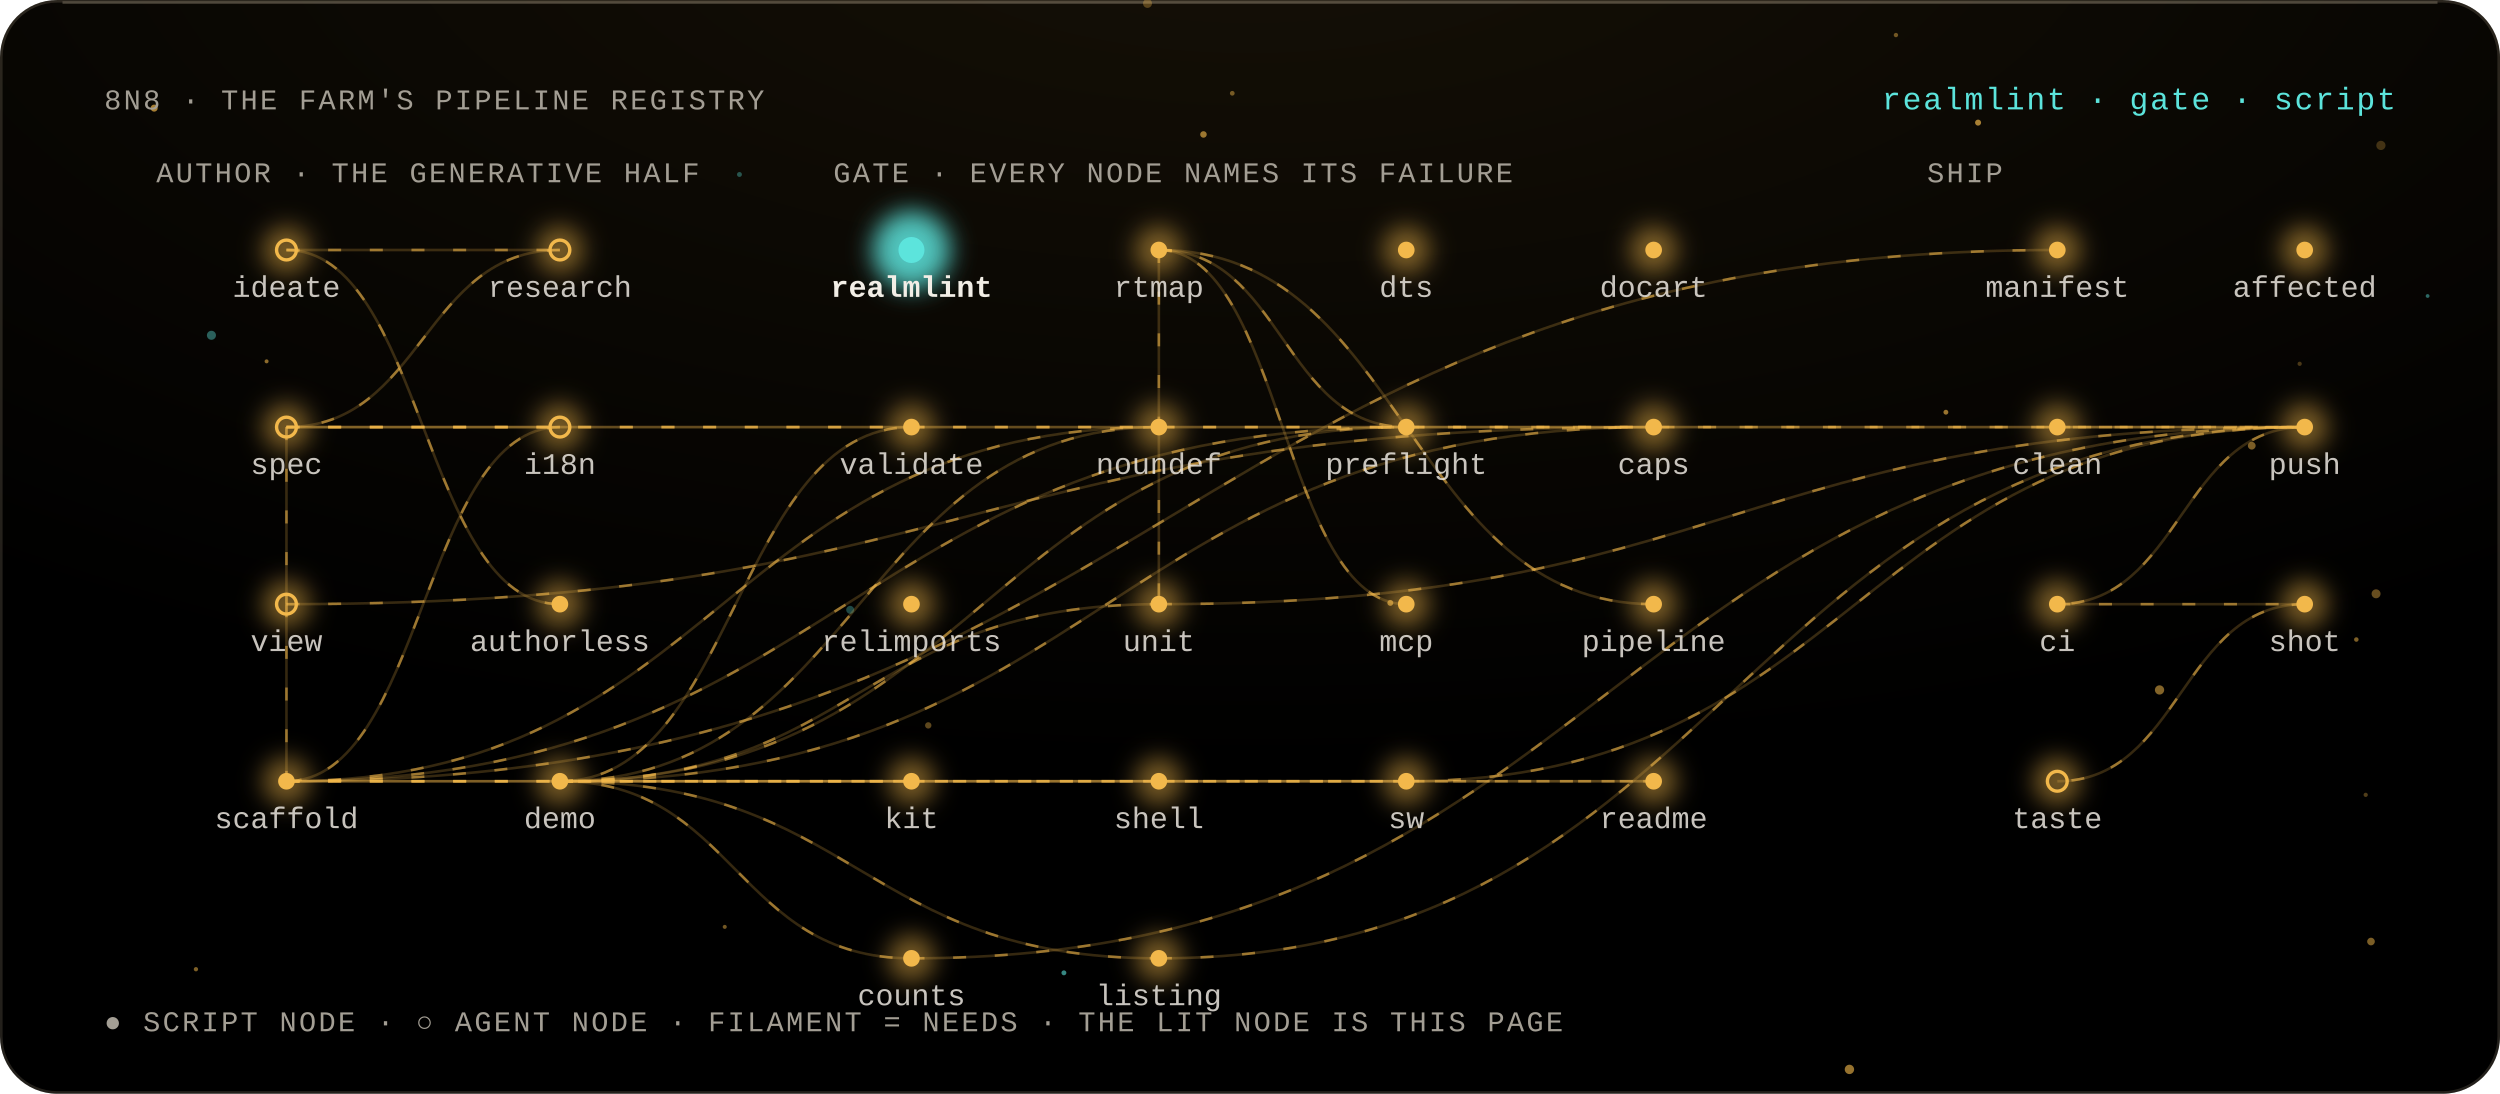
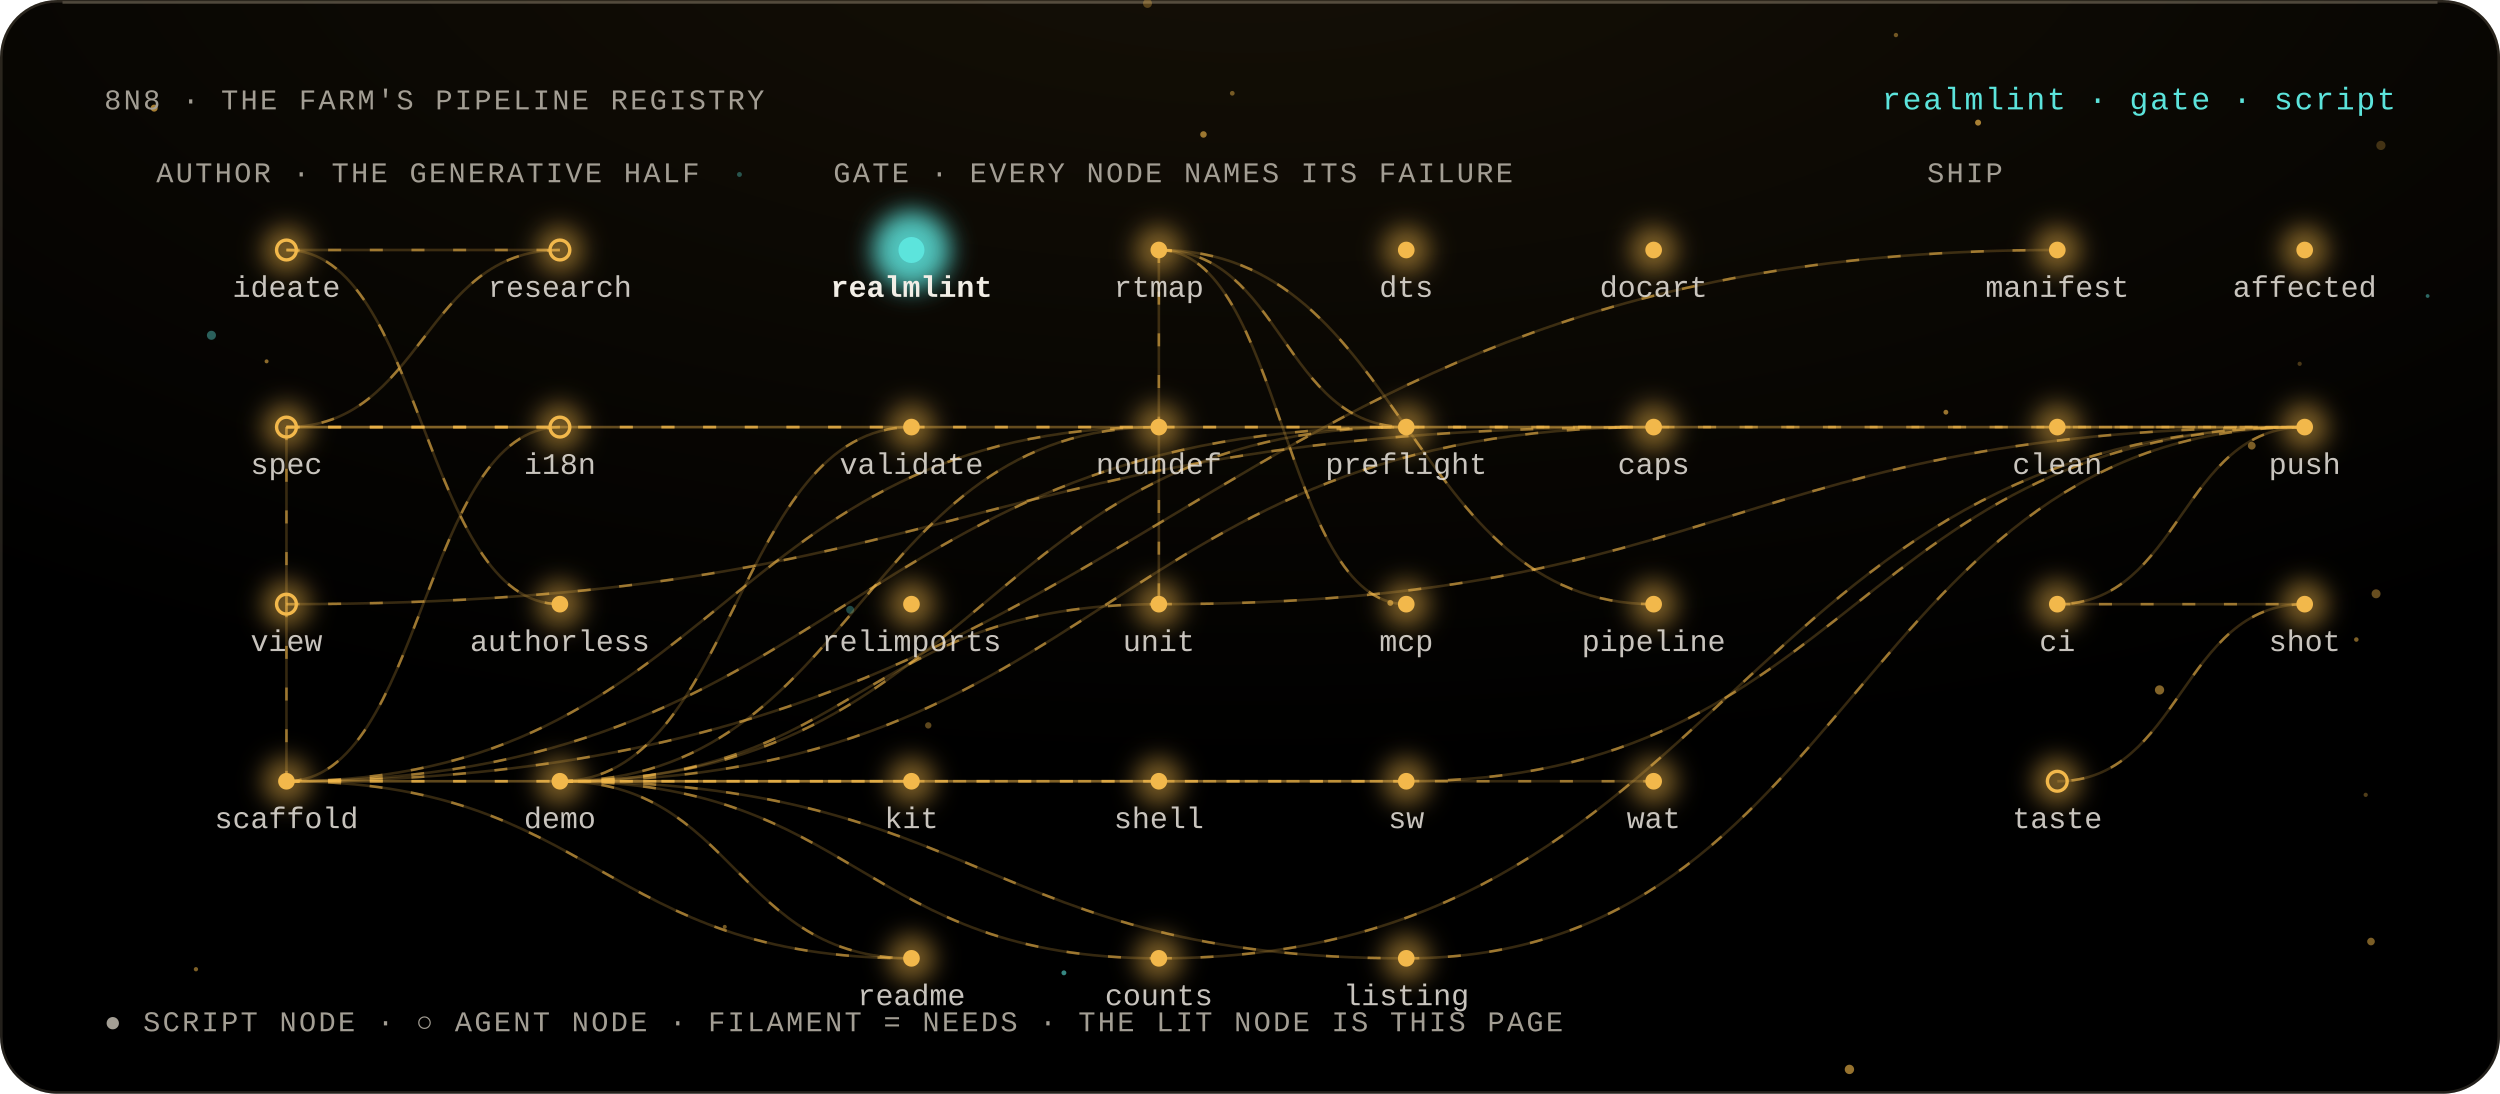
<svg xmlns="http://www.w3.org/2000/svg" viewBox="0 0 960 420" width="960" height="420" role="img" aria-labelledby="t">
  <style>
  text { font-family: 'Geist Mono', ui-monospace, 'Liberation Mono', Menlo, monospace; fill: #F2EEE6; }
  .m { fill: #A39E94; font-size: 11px; letter-spacing: .08em; }
  .l { font-size: 11.5px; }
  .h { font-size: 12px; fill: #5CE4DC; letter-spacing: .06em; }
  .flow { stroke-dasharray: 5 11; animation: flow 3s linear infinite; }
  @keyframes flow { to { stroke-dashoffset: -32; } }
  .breathe { animation: breathe 4.2s ease-in-out infinite; }
  @keyframes breathe { 50% { opacity: .38; } }
  .beat { animation: beat 2.6s ease-in-out infinite; transform-box: fill-box; transform-origin: center; }
  @keyframes beat { 50% { opacity: .55; transform: scale(1.35); } }
  .spin { transform-box: fill-box; transform-origin: center; animation: spin 48s linear infinite; }
  .spin-r { transform-box: fill-box; transform-origin: center; animation: spin 64s linear infinite reverse; }
  @keyframes spin { to { transform: rotate(360deg); } }
  @media (prefers-reduced-motion: reduce) { * { animation: none !important; } }
</style>
  <defs>
    <filter id="bloom" x="-80%" y="-80%" width="260%" height="260%">
      <feGaussianBlur stdDeviation="4.5" />
    </filter>
    <filter id="soft" x="-30%" y="-30%" width="160%" height="160%">
      <feGaussianBlur stdDeviation="1.4" />
    </filter>
    <radialGradient id="key" cx="50%" cy="-10%" r="80%">
      <stop offset="0" stop-color="#F2B84B" stop-opacity=".09" />
      <stop offset="1" stop-color="#F2B84B" stop-opacity="0" />
    </radialGradient>
    <linearGradient id="pair" x1="0" x2="1">
      <stop offset="0" stop-color="#F2B84B" />
      <stop offset="1" stop-color="#5CE4DC" />
    </linearGradient>
  </defs>
  <rect width="960" height="420" rx="22" fill="#000" />
  <rect width="960" height="420" rx="22" fill="url(#key)" />
  <rect x=".5" y=".5" width="959" height="419" rx="21.5" fill="none" stroke="rgba(255,232,196,.14)" />
  <path d="M 24 1 H 936" stroke="rgba(255,238,208,.22)" stroke-width="1" />
  <g>
    <circle cx="440.64" cy="1.31" r="1.72" fill="#F2B84B" opacity="0.32" class="breathe" style="animation-delay:-3.01s" />
    <circle cx="747.22" cy="158.29" r="0.94" fill="#F2B84B" opacity="0.62" class="breathe" style="animation-delay:-1.86s" />
    <circle cx="710.18" cy="410.65" r="1.8" fill="#F2B84B" opacity="0.62" class="breathe" style="animation-delay:-1.36s" />
    <circle cx="908.43" cy="305.22" r="0.82" fill="#F2B84B" opacity="0.33" class="breathe" style="animation-delay:-2.06s" />
    <circle cx="904.83" cy="245.58" r="0.87" fill="#F2B84B" opacity="0.52" class="breathe" style="animation-delay:-0.93s" />
    <circle cx="473.19" cy="35.82" r="0.91" fill="#F2B84B" opacity="0.45" class="breathe" style="animation-delay:-1.75s" />
    <circle cx="408.54" cy="373.57" r="0.95" fill="#5CE4DC" opacity="0.59" class="breathe" style="animation-delay:-1.66s" />
    <circle cx="75.24" cy="372.18" r="0.83" fill="#F2B84B" opacity="0.52" class="breathe" style="animation-delay:-3.7s" />
    <circle cx="356.45" cy="278.55" r="1.23" fill="#F2B84B" opacity="0.38" class="breathe" style="animation-delay:-2.43s" />
    <circle cx="910.46" cy="361.55" r="1.47" fill="#F2B84B" opacity="0.51" class="breathe" style="animation-delay:-0.15s" />
    <circle cx="326.47" cy="234.17" r="1.53" fill="#5CE4DC" opacity="0.31" class="breathe" style="animation-delay:-0.81s" />
    <circle cx="278.3" cy="355.92" r="0.78" fill="#F2B84B" opacity="0.47" class="breathe" style="animation-delay:-0.33s" />
    <circle cx="59.2" cy="41.52" r="1.36" fill="#F2B84B" opacity="0.68" class="breathe" style="animation-delay:-0.4s" />
    <circle cx="283.95" cy="67" r="0.95" fill="#5CE4DC" opacity="0.34" class="breathe" style="animation-delay:-1.89s" />
    <circle cx="932.2" cy="113.66" r="0.73" fill="#5CE4DC" opacity="0.45" class="breathe" style="animation-delay:-3.7s" />
    <circle cx="759.58" cy="47.09" r="1.16" fill="#F2B84B" opacity="0.68" class="breathe" style="animation-delay:-2.12s" />
    <circle cx="102.37" cy="138.76" r="0.77" fill="#F2B84B" opacity="0.57" class="breathe" style="animation-delay:-1.2s" />
    <circle cx="829.26" cy="264.94" r="1.78" fill="#F2B84B" opacity="0.54" class="breathe" style="animation-delay:-0.77s" />
    <circle cx="462.13" cy="51.63" r="1.26" fill="#F2B84B" opacity="0.62" class="breathe" style="animation-delay:-3.58s" />
    <circle cx="914.27" cy="55.84" r="1.77" fill="#F2B84B" opacity="0.25" class="breathe" style="animation-delay:-0.98s" />
    <circle cx="728.04" cy="13.46" r="0.84" fill="#F2B84B" opacity="0.44" class="breathe" style="animation-delay:-2.58s" />
    <circle cx="533.88" cy="231.51" r="1.14" fill="#F2B84B" opacity="0.65" class="breathe" style="animation-delay:-0.52s" />
    <circle cx="912.41" cy="228.02" r="1.72" fill="#F2B84B" opacity="0.42" class="breathe" style="animation-delay:-0.53s" />
    <circle cx="864.67" cy="171.15" r="1.49" fill="#F2B84B" opacity="0.5" class="breathe" style="animation-delay:-4.11s" />
    <circle cx="81.19" cy="128.75" r="1.74" fill="#5CE4DC" opacity="0.41" class="breathe" style="animation-delay:-0.33s" />
    <circle cx="883.07" cy="139.7" r="0.82" fill="#F2B84B" opacity="0.29" class="breathe" style="animation-delay:-0.5s" />
  </g>
  <text x="40" y="42" class="m" text-anchor="start">8N8 · THE FARM'S PIPELINE REGISTRY</text>
  <text x="920" y="42" class="h" text-anchor="end">realmlint · gate · script</text>
  <text x="60" y="70" class="m" text-anchor="start">AUTHOR · THE GENERATIVE HALF</text>
  <text x="320" y="70" class="m" text-anchor="start">GATE · EVERY NODE NAMES ITS FAILURE</text>
  <text x="740" y="70" class="m" text-anchor="start">SHIP</text>
  <path d="M 110 96 C 162.5 96, 162.5 96, 215 96" fill="none" stroke="#F2B84B" stroke-opacity="0.22" stroke-width="1" />
  <path d="M 110 96 C 162.5 96, 162.5 96, 215 96" fill="none" stroke="#F2B84B" stroke-opacity="0.55" stroke-width="1" class="flow" />
  <path d="M 215 96 C 162.5 96, 162.5 164, 110 164" fill="none" stroke="#F2B84B" stroke-opacity="0.22" stroke-width="1" />
  <path d="M 215 96 C 162.5 96, 162.5 164, 110 164" fill="none" stroke="#F2B84B" stroke-opacity="0.55" stroke-width="1" class="flow" />
  <path d="M 110 164 C 162.5 164, 162.5 164, 215 164" fill="none" stroke="#F2B84B" stroke-opacity="0.22" stroke-width="1" />
  <path d="M 110 164 C 162.5 164, 162.5 164, 215 164" fill="none" stroke="#F2B84B" stroke-opacity="0.55" stroke-width="1" class="flow" />
  <path d="M 110 164 C 110 164, 110 232, 110 232" fill="none" stroke="#F2B84B" stroke-opacity="0.22" stroke-width="1" />
  <path d="M 110 164 C 110 164, 110 232, 110 232" fill="none" stroke="#F2B84B" stroke-opacity="0.55" stroke-width="1" class="flow" />
  <path d="M 110 96 C 162.5 96, 162.5 232, 215 232" fill="none" stroke="#F2B84B" stroke-opacity="0.22" stroke-width="1" />
  <path d="M 110 96 C 162.5 96, 162.5 232, 215 232" fill="none" stroke="#F2B84B" stroke-opacity="0.55" stroke-width="1" class="flow" />
  <path d="M 110 232 C 110 232, 110 300, 110 300" fill="none" stroke="#F2B84B" stroke-opacity="0.22" stroke-width="1" />
  <path d="M 110 232 C 110 232, 110 300, 110 300" fill="none" stroke="#F2B84B" stroke-opacity="0.55" stroke-width="1" class="flow" />
  <path d="M 215 164 C 162.5 164, 162.5 300, 110 300" fill="none" stroke="#F2B84B" stroke-opacity="0.22" stroke-width="1" />
  <path d="M 215 164 C 162.5 164, 162.5 300, 110 300" fill="none" stroke="#F2B84B" stroke-opacity="0.55" stroke-width="1" class="flow" />
  <path d="M 110 164 C 230 164, 230 164, 350 164" fill="none" stroke="#F2B84B" stroke-opacity="0.22" stroke-width="1" />
  <path d="M 110 164 C 230 164, 230 164, 350 164" fill="none" stroke="#F2B84B" stroke-opacity="0.55" stroke-width="1" class="flow" />
  <path d="M 215 300 C 282.5 300, 282.5 164, 350 164" fill="none" stroke="#F2B84B" stroke-opacity="0.22" stroke-width="1" />
  <path d="M 215 300 C 282.5 300, 282.5 164, 350 164" fill="none" stroke="#F2B84B" stroke-opacity="0.55" stroke-width="1" class="flow" />
  <path d="M 110 300 C 277.5 300, 277.5 164, 445 164" fill="none" stroke="#F2B84B" stroke-opacity="0.22" stroke-width="1" />
  <path d="M 110 300 C 277.5 300, 277.5 164, 445 164" fill="none" stroke="#F2B84B" stroke-opacity="0.55" stroke-width="1" class="flow" />
  <path d="M 215 300 C 330 300, 330 164, 445 164" fill="none" stroke="#F2B84B" stroke-opacity="0.22" stroke-width="1" />
  <path d="M 215 300 C 330 300, 330 164, 445 164" fill="none" stroke="#F2B84B" stroke-opacity="0.55" stroke-width="1" class="flow" />
  <path d="M 110 300 C 325 300, 325 164, 540 164" fill="none" stroke="#F2B84B" stroke-opacity="0.22" stroke-width="1" />
  <path d="M 110 300 C 325 300, 325 164, 540 164" fill="none" stroke="#F2B84B" stroke-opacity="0.55" stroke-width="1" class="flow" />
  <path d="M 215 300 C 377.5 300, 377.5 164, 540 164" fill="none" stroke="#F2B84B" stroke-opacity="0.22" stroke-width="1" />
  <path d="M 215 300 C 377.5 300, 377.5 164, 540 164" fill="none" stroke="#F2B84B" stroke-opacity="0.55" stroke-width="1" class="flow" />
  <path d="M 445 96 C 492.5 96, 492.5 164, 540 164" fill="none" stroke="#F2B84B" stroke-opacity="0.22" stroke-width="1" />
  <path d="M 445 96 C 492.5 96, 492.5 164, 540 164" fill="none" stroke="#F2B84B" stroke-opacity="0.55" stroke-width="1" class="flow" />
  <path d="M 110 164 C 372.5 164, 372.5 164, 635 164" fill="none" stroke="#F2B84B" stroke-opacity="0.22" stroke-width="1" />
  <path d="M 110 164 C 372.5 164, 372.5 164, 635 164" fill="none" stroke="#F2B84B" stroke-opacity="0.55" stroke-width="1" class="flow" />
  <path d="M 110 232 C 372.5 232, 372.5 164, 635 164" fill="none" stroke="#F2B84B" stroke-opacity="0.22" stroke-width="1" />
  <path d="M 110 232 C 372.5 232, 372.5 164, 635 164" fill="none" stroke="#F2B84B" stroke-opacity="0.55" stroke-width="1" class="flow" />
  <path d="M 215 300 C 425 300, 425 164, 635 164" fill="none" stroke="#F2B84B" stroke-opacity="0.22" stroke-width="1" />
  <path d="M 215 300 C 425 300, 425 164, 635 164" fill="none" stroke="#F2B84B" stroke-opacity="0.55" stroke-width="1" class="flow" />
  <path d="M 215 300 C 330 300, 330 232, 445 232" fill="none" stroke="#F2B84B" stroke-opacity="0.22" stroke-width="1" />
  <path d="M 215 300 C 330 300, 330 232, 445 232" fill="none" stroke="#F2B84B" stroke-opacity="0.55" stroke-width="1" class="flow" />
  <path d="M 445 96 C 445 96, 445 232, 445 232" fill="none" stroke="#F2B84B" stroke-opacity="0.22" stroke-width="1" />
  <path d="M 445 96 C 445 96, 445 232, 445 232" fill="none" stroke="#F2B84B" stroke-opacity="0.55" stroke-width="1" class="flow" />
  <path d="M 445 96 C 492.5 96, 492.5 232, 540 232" fill="none" stroke="#F2B84B" stroke-opacity="0.22" stroke-width="1" />
  <path d="M 445 96 C 492.5 96, 492.5 232, 540 232" fill="none" stroke="#F2B84B" stroke-opacity="0.55" stroke-width="1" class="flow" />
  <path d="M 445 96 C 540 96, 540 232, 635 232" fill="none" stroke="#F2B84B" stroke-opacity="0.22" stroke-width="1" />
  <path d="M 445 96 C 540 96, 540 232, 635 232" fill="none" stroke="#F2B84B" stroke-opacity="0.55" stroke-width="1" class="flow" />
  <path d="M 110 300 C 230 300, 230 300, 350 300" fill="none" stroke="#F2B84B" stroke-opacity="0.22" stroke-width="1" />
  <path d="M 110 300 C 230 300, 230 300, 350 300" fill="none" stroke="#F2B84B" stroke-opacity="0.55" stroke-width="1" class="flow" />
  <path d="M 110 300 C 325 300, 325 300, 540 300" fill="none" stroke="#F2B84B" stroke-opacity="0.22" stroke-width="1" />
  <path d="M 110 300 C 325 300, 325 300, 540 300" fill="none" stroke="#F2B84B" stroke-opacity="0.55" stroke-width="1" class="flow" />
  <path d="M 215 300 C 377.5 300, 377.5 300, 540 300" fill="none" stroke="#F2B84B" stroke-opacity="0.22" stroke-width="1" />
  <path d="M 215 300 C 377.5 300, 377.5 300, 540 300" fill="none" stroke="#F2B84B" stroke-opacity="0.55" stroke-width="1" class="flow" />
-   <path d="M 110 300 C 372.5 300, 372.5 300, 635 300" fill="none" stroke="#F2B84B" stroke-opacity="0.22" stroke-width="1" />
-   <path d="M 110 300 C 372.5 300, 372.5 300, 635 300" fill="none" stroke="#F2B84B" stroke-opacity="0.55" stroke-width="1" class="flow" />
  <path d="M 215 300 C 425 300, 425 300, 635 300" fill="none" stroke="#F2B84B" stroke-opacity="0.22" stroke-width="1" />
  <path d="M 215 300 C 425 300, 425 300, 635 300" fill="none" stroke="#F2B84B" stroke-opacity="0.55" stroke-width="1" class="flow" />
+   <path d="M 110 300 C 230 300, 230 368, 350 368" fill="none" stroke="#F2B84B" stroke-opacity="0.22" stroke-width="1" />
+   <path d="M 110 300 C 230 300, 230 368, 350 368" fill="none" stroke="#F2B84B" stroke-opacity="0.55" stroke-width="1" class="flow" />
  <path d="M 215 300 C 282.5 300, 282.5 368, 350 368" fill="none" stroke="#F2B84B" stroke-opacity="0.22" stroke-width="1" />
  <path d="M 215 300 C 282.5 300, 282.5 368, 350 368" fill="none" stroke="#F2B84B" stroke-opacity="0.55" stroke-width="1" class="flow" />
  <path d="M 215 300 C 330 300, 330 368, 445 368" fill="none" stroke="#F2B84B" stroke-opacity="0.22" stroke-width="1" />
  <path d="M 215 300 C 330 300, 330 368, 445 368" fill="none" stroke="#F2B84B" stroke-opacity="0.55" stroke-width="1" class="flow" />
+   <path d="M 215 300 C 377.5 300, 377.5 368, 540 368" fill="none" stroke="#F2B84B" stroke-opacity="0.22" stroke-width="1" />
+   <path d="M 215 300 C 377.5 300, 377.5 368, 540 368" fill="none" stroke="#F2B84B" stroke-opacity="0.55" stroke-width="1" class="flow" />
  <path d="M 110 300 C 450 300, 450 96, 790 96" fill="none" stroke="#F2B84B" stroke-opacity="0.22" stroke-width="1" />
  <path d="M 110 300 C 450 300, 450 96, 790 96" fill="none" stroke="#F2B84B" stroke-opacity="0.55" stroke-width="1" class="flow" />
  <path d="M 350 164 C 617.5 164, 617.5 164, 885 164" fill="none" stroke="#F2B84B" stroke-opacity="0.22" stroke-width="1" />
  <path d="M 350 164 C 617.5 164, 617.5 164, 885 164" fill="none" stroke="#F2B84B" stroke-opacity="0.55" stroke-width="1" class="flow" />
  <path d="M 540 164 C 712.5 164, 712.5 164, 885 164" fill="none" stroke="#F2B84B" stroke-opacity="0.22" stroke-width="1" />
  <path d="M 540 164 C 712.5 164, 712.5 164, 885 164" fill="none" stroke="#F2B84B" stroke-opacity="0.55" stroke-width="1" class="flow" />
  <path d="M 445 232 C 665 232, 665 164, 885 164" fill="none" stroke="#F2B84B" stroke-opacity="0.22" stroke-width="1" />
  <path d="M 445 232 C 665 232, 665 164, 885 164" fill="none" stroke="#F2B84B" stroke-opacity="0.55" stroke-width="1" class="flow" />
  <path d="M 540 300 C 712.5 300, 712.5 164, 885 164" fill="none" stroke="#F2B84B" stroke-opacity="0.22" stroke-width="1" />
  <path d="M 540 300 C 712.5 300, 712.5 164, 885 164" fill="none" stroke="#F2B84B" stroke-opacity="0.55" stroke-width="1" class="flow" />
-   <path d="M 350 368 C 617.5 368, 617.5 164, 885 164" fill="none" stroke="#F2B84B" stroke-opacity="0.22" stroke-width="1" />
-   <path d="M 350 368 C 617.5 368, 617.5 164, 885 164" fill="none" stroke="#F2B84B" stroke-opacity="0.55" stroke-width="1" class="flow" />
  <path d="M 445 368 C 665 368, 665 164, 885 164" fill="none" stroke="#F2B84B" stroke-opacity="0.22" stroke-width="1" />
  <path d="M 445 368 C 665 368, 665 164, 885 164" fill="none" stroke="#F2B84B" stroke-opacity="0.55" stroke-width="1" class="flow" />
+   <path d="M 540 368 C 712.5 368, 712.5 164, 885 164" fill="none" stroke="#F2B84B" stroke-opacity="0.22" stroke-width="1" />
+   <path d="M 540 368 C 712.5 368, 712.5 164, 885 164" fill="none" stroke="#F2B84B" stroke-opacity="0.55" stroke-width="1" class="flow" />
  <path d="M 790 164 C 837.5 164, 837.5 164, 885 164" fill="none" stroke="#F2B84B" stroke-opacity="0.22" stroke-width="1" />
  <path d="M 790 164 C 837.5 164, 837.5 164, 885 164" fill="none" stroke="#F2B84B" stroke-opacity="0.55" stroke-width="1" class="flow" />
  <path d="M 885 164 C 837.5 164, 837.5 232, 790 232" fill="none" stroke="#F2B84B" stroke-opacity="0.22" stroke-width="1" />
  <path d="M 885 164 C 837.5 164, 837.5 232, 790 232" fill="none" stroke="#F2B84B" stroke-opacity="0.55" stroke-width="1" class="flow" />
  <path d="M 790 232 C 837.5 232, 837.5 232, 885 232" fill="none" stroke="#F2B84B" stroke-opacity="0.22" stroke-width="1" />
  <path d="M 790 232 C 837.5 232, 837.5 232, 885 232" fill="none" stroke="#F2B84B" stroke-opacity="0.55" stroke-width="1" class="flow" />
  <path d="M 885 232 C 837.5 232, 837.5 300, 790 300" fill="none" stroke="#F2B84B" stroke-opacity="0.22" stroke-width="1" />
  <path d="M 885 232 C 837.5 232, 837.5 300, 790 300" fill="none" stroke="#F2B84B" stroke-opacity="0.55" stroke-width="1" class="flow" />
  <g>
    <circle cx="110" cy="96" r="9" fill="#F2B84B" opacity="0.5" filter="url(#bloom)" class="breathe" style="animation-delay:-1.76s" />
    <circle cx="110" cy="96" r="3.8" fill="none" stroke="#F2B84B" stroke-width="1.3" />
  </g>
  <text x="110" y="114" class="l" text-anchor="middle" fill="#F2EEE6" fill-opacity=".82">ideate</text>
  <g>
    <circle cx="215" cy="96" r="9" fill="#F2B84B" opacity="0.5" filter="url(#bloom)" class="breathe" style="animation-delay:-3.71s" />
    <circle cx="215" cy="96" r="3.8" fill="none" stroke="#F2B84B" stroke-width="1.3" />
  </g>
  <text x="215" y="114" class="l" text-anchor="middle" fill="#F2EEE6" fill-opacity=".82">research</text>
  <g>
    <circle cx="110" cy="164" r="9" fill="#F2B84B" opacity="0.5" filter="url(#bloom)" class="breathe" style="animation-delay:-1.84s" />
    <circle cx="110" cy="164" r="3.8" fill="none" stroke="#F2B84B" stroke-width="1.3" />
  </g>
  <text x="110" y="182" class="l" text-anchor="middle" fill="#F2EEE6" fill-opacity=".82">spec</text>
  <g>
    <circle cx="215" cy="164" r="9" fill="#F2B84B" opacity="0.5" filter="url(#bloom)" class="breathe" style="animation-delay:-0.01s" />
    <circle cx="215" cy="164" r="3.8" fill="none" stroke="#F2B84B" stroke-width="1.3" />
  </g>
  <text x="215" y="182" class="l" text-anchor="middle" fill="#F2EEE6" fill-opacity=".82">i18n</text>
  <g>
    <circle cx="110" cy="232" r="9" fill="#F2B84B" opacity="0.5" filter="url(#bloom)" class="breathe" style="animation-delay:-0.59s" />
    <circle cx="110" cy="232" r="3.8" fill="none" stroke="#F2B84B" stroke-width="1.3" />
  </g>
  <text x="110" y="250" class="l" text-anchor="middle" fill="#F2EEE6" fill-opacity=".82">view</text>
  <g>
    <circle cx="215" cy="232" r="9" fill="#F2B84B" opacity="0.5" filter="url(#bloom)" class="breathe" style="animation-delay:-2.86s" />
    <circle cx="215" cy="232" r="3.2" fill="#F2B84B" />
  </g>
  <text x="215" y="250" class="l" text-anchor="middle" fill="#F2EEE6" fill-opacity=".82">authorless</text>
  <g>
    <circle cx="110" cy="300" r="9" fill="#F2B84B" opacity="0.5" filter="url(#bloom)" class="breathe" style="animation-delay:-3.43s" />
    <circle cx="110" cy="300" r="3.2" fill="#F2B84B" />
  </g>
  <text x="110" y="318" class="l" text-anchor="middle" fill="#F2EEE6" fill-opacity=".82">scaffold</text>
  <g>
    <circle cx="215" cy="300" r="9" fill="#F2B84B" opacity="0.5" filter="url(#bloom)" class="breathe" style="animation-delay:-0.88s" />
    <circle cx="215" cy="300" r="3.2" fill="#F2B84B" />
  </g>
  <text x="215" y="318" class="l" text-anchor="middle" fill="#F2EEE6" fill-opacity=".82">demo</text>
  <g>
    <circle cx="350" cy="96" r="15" fill="#5CE4DC" opacity="0.85" filter="url(#bloom)" class="beat" style="animation-delay:-3.11s" />
    <circle cx="350" cy="96" r="5" fill="#5CE4DC" />
  </g>
  <text x="350" y="114" class="l" text-anchor="middle" fill="#5CE4DC" font-weight="700">realmlint</text>
  <g>
    <circle cx="445" cy="96" r="9" fill="#F2B84B" opacity="0.5" filter="url(#bloom)" class="breathe" style="animation-delay:-1.51s" />
    <circle cx="445" cy="96" r="3.2" fill="#F2B84B" />
  </g>
  <text x="445" y="114" class="l" text-anchor="middle" fill="#F2EEE6" fill-opacity=".82">rtmap</text>
  <g>
    <circle cx="540" cy="96" r="9" fill="#F2B84B" opacity="0.5" filter="url(#bloom)" class="breathe" style="animation-delay:-2.99s" />
    <circle cx="540" cy="96" r="3.2" fill="#F2B84B" />
  </g>
  <text x="540" y="114" class="l" text-anchor="middle" fill="#F2EEE6" fill-opacity=".82">dts</text>
  <g>
    <circle cx="635" cy="96" r="9" fill="#F2B84B" opacity="0.5" filter="url(#bloom)" class="breathe" style="animation-delay:-1.77s" />
    <circle cx="635" cy="96" r="3.2" fill="#F2B84B" />
  </g>
  <text x="635" y="114" class="l" text-anchor="middle" fill="#F2EEE6" fill-opacity=".82">docart</text>
  <g>
    <circle cx="350" cy="164" r="9" fill="#F2B84B" opacity="0.5" filter="url(#bloom)" class="breathe" style="animation-delay:-1.44s" />
    <circle cx="350" cy="164" r="3.2" fill="#F2B84B" />
  </g>
  <text x="350" y="182" class="l" text-anchor="middle" fill="#F2EEE6" fill-opacity=".82">validate</text>
  <g>
    <circle cx="445" cy="164" r="9" fill="#F2B84B" opacity="0.5" filter="url(#bloom)" class="breathe" style="animation-delay:-4s" />
    <circle cx="445" cy="164" r="3.2" fill="#F2B84B" />
  </g>
  <text x="445" y="182" class="l" text-anchor="middle" fill="#F2EEE6" fill-opacity=".82">noundef</text>
  <g>
    <circle cx="540" cy="164" r="9" fill="#F2B84B" opacity="0.5" filter="url(#bloom)" class="breathe" style="animation-delay:-2.96s" />
    <circle cx="540" cy="164" r="3.2" fill="#F2B84B" />
  </g>
  <text x="540" y="182" class="l" text-anchor="middle" fill="#F2EEE6" fill-opacity=".82">preflight</text>
  <g>
    <circle cx="635" cy="164" r="9" fill="#F2B84B" opacity="0.5" filter="url(#bloom)" class="breathe" style="animation-delay:-3.91s" />
    <circle cx="635" cy="164" r="3.2" fill="#F2B84B" />
  </g>
  <text x="635" y="182" class="l" text-anchor="middle" fill="#F2EEE6" fill-opacity=".82">caps</text>
  <g>
    <circle cx="350" cy="232" r="9" fill="#F2B84B" opacity="0.5" filter="url(#bloom)" class="breathe" style="animation-delay:-2.96s" />
    <circle cx="350" cy="232" r="3.2" fill="#F2B84B" />
  </g>
  <text x="350" y="250" class="l" text-anchor="middle" fill="#F2EEE6" fill-opacity=".82">relimports</text>
  <g>
    <circle cx="445" cy="232" r="9" fill="#F2B84B" opacity="0.5" filter="url(#bloom)" class="breathe" style="animation-delay:-1.29s" />
    <circle cx="445" cy="232" r="3.2" fill="#F2B84B" />
  </g>
  <text x="445" y="250" class="l" text-anchor="middle" fill="#F2EEE6" fill-opacity=".82">unit</text>
  <g>
    <circle cx="540" cy="232" r="9" fill="#F2B84B" opacity="0.5" filter="url(#bloom)" class="breathe" style="animation-delay:-2.28s" />
    <circle cx="540" cy="232" r="3.2" fill="#F2B84B" />
  </g>
  <text x="540" y="250" class="l" text-anchor="middle" fill="#F2EEE6" fill-opacity=".82">mcp</text>
  <g>
    <circle cx="635" cy="232" r="9" fill="#F2B84B" opacity="0.5" filter="url(#bloom)" class="breathe" style="animation-delay:-0.44s" />
    <circle cx="635" cy="232" r="3.2" fill="#F2B84B" />
  </g>
  <text x="635" y="250" class="l" text-anchor="middle" fill="#F2EEE6" fill-opacity=".82">pipeline</text>
  <g>
    <circle cx="350" cy="300" r="9" fill="#F2B84B" opacity="0.5" filter="url(#bloom)" class="breathe" style="animation-delay:-3.79s" />
    <circle cx="350" cy="300" r="3.2" fill="#F2B84B" />
  </g>
  <text x="350" y="318" class="l" text-anchor="middle" fill="#F2EEE6" fill-opacity=".82">kit</text>
  <g>
    <circle cx="445" cy="300" r="9" fill="#F2B84B" opacity="0.5" filter="url(#bloom)" class="breathe" style="animation-delay:-2.91s" />
    <circle cx="445" cy="300" r="3.2" fill="#F2B84B" />
  </g>
  <text x="445" y="318" class="l" text-anchor="middle" fill="#F2EEE6" fill-opacity=".82">shell</text>
  <g>
    <circle cx="540" cy="300" r="9" fill="#F2B84B" opacity="0.5" filter="url(#bloom)" class="breathe" style="animation-delay:-0.67s" />
    <circle cx="540" cy="300" r="3.2" fill="#F2B84B" />
  </g>
  <text x="540" y="318" class="l" text-anchor="middle" fill="#F2EEE6" fill-opacity=".82">sw</text>
  <g>
    <circle cx="635" cy="300" r="9" fill="#F2B84B" opacity="0.5" filter="url(#bloom)" class="breathe" style="animation-delay:-1.96s" />
    <circle cx="635" cy="300" r="3.2" fill="#F2B84B" />
  </g>
-   <text x="635" y="318" class="l" text-anchor="middle" fill="#F2EEE6" fill-opacity=".82">readme</text>
+   <text x="635" y="318" class="l" text-anchor="middle" fill="#F2EEE6" fill-opacity=".82">wat</text>
  <g>
    <circle cx="350" cy="368" r="9" fill="#F2B84B" opacity="0.5" filter="url(#bloom)" class="breathe" style="animation-delay:-1.72s" />
    <circle cx="350" cy="368" r="3.2" fill="#F2B84B" />
  </g>
-   <text x="350" y="386" class="l" text-anchor="middle" fill="#F2EEE6" fill-opacity=".82">counts</text>
+   <text x="350" y="386" class="l" text-anchor="middle" fill="#F2EEE6" fill-opacity=".82">readme</text>
  <g>
    <circle cx="445" cy="368" r="9" fill="#F2B84B" opacity="0.5" filter="url(#bloom)" class="breathe" style="animation-delay:-0.64s" />
    <circle cx="445" cy="368" r="3.2" fill="#F2B84B" />
  </g>
-   <text x="445" y="386" class="l" text-anchor="middle" fill="#F2EEE6" fill-opacity=".82">listing</text>
-   <g>
-     <circle cx="790" cy="96" r="9" fill="#F2B84B" opacity="0.5" filter="url(#bloom)" class="breathe" style="animation-delay:-3.77s" />
+   <text x="445" y="386" class="l" text-anchor="middle" fill="#F2EEE6" fill-opacity=".82">counts</text>
+   <g>
+     <circle cx="540" cy="368" r="9" fill="#F2B84B" opacity="0.5" filter="url(#bloom)" class="breathe" style="animation-delay:-3.77s" />
+     <circle cx="540" cy="368" r="3.2" fill="#F2B84B" />
+   </g>
+   <text x="540" y="386" class="l" text-anchor="middle" fill="#F2EEE6" fill-opacity=".82">listing</text>
+   <g>
+     <circle cx="790" cy="96" r="9" fill="#F2B84B" opacity="0.5" filter="url(#bloom)" class="breathe" style="animation-delay:-2.34s" />
    <circle cx="790" cy="96" r="3.2" fill="#F2B84B" />
  </g>
  <text x="790" y="114" class="l" text-anchor="middle" fill="#F2EEE6" fill-opacity=".82">manifest</text>
  <g>
-     <circle cx="885" cy="96" r="9" fill="#F2B84B" opacity="0.5" filter="url(#bloom)" class="breathe" style="animation-delay:-2.34s" />
+     <circle cx="885" cy="96" r="9" fill="#F2B84B" opacity="0.5" filter="url(#bloom)" class="breathe" style="animation-delay:-2.2s" />
    <circle cx="885" cy="96" r="3.2" fill="#F2B84B" />
  </g>
  <text x="885" y="114" class="l" text-anchor="middle" fill="#F2EEE6" fill-opacity=".82">affected</text>
  <g>
-     <circle cx="790" cy="164" r="9" fill="#F2B84B" opacity="0.5" filter="url(#bloom)" class="breathe" style="animation-delay:-2.2s" />
+     <circle cx="790" cy="164" r="9" fill="#F2B84B" opacity="0.5" filter="url(#bloom)" class="breathe" style="animation-delay:-0.88s" />
    <circle cx="790" cy="164" r="3.2" fill="#F2B84B" />
  </g>
  <text x="790" y="182" class="l" text-anchor="middle" fill="#F2EEE6" fill-opacity=".82">clean</text>
  <g>
-     <circle cx="885" cy="164" r="9" fill="#F2B84B" opacity="0.5" filter="url(#bloom)" class="breathe" style="animation-delay:-0.88s" />
+     <circle cx="885" cy="164" r="9" fill="#F2B84B" opacity="0.5" filter="url(#bloom)" class="breathe" style="animation-delay:-1.89s" />
    <circle cx="885" cy="164" r="3.2" fill="#F2B84B" />
  </g>
  <text x="885" y="182" class="l" text-anchor="middle" fill="#F2EEE6" fill-opacity=".82">push</text>
  <g>
-     <circle cx="790" cy="232" r="9" fill="#F2B84B" opacity="0.5" filter="url(#bloom)" class="breathe" style="animation-delay:-1.89s" />
+     <circle cx="790" cy="232" r="9" fill="#F2B84B" opacity="0.5" filter="url(#bloom)" class="breathe" style="animation-delay:-0.78s" />
    <circle cx="790" cy="232" r="3.2" fill="#F2B84B" />
  </g>
  <text x="790" y="250" class="l" text-anchor="middle" fill="#F2EEE6" fill-opacity=".82">ci</text>
  <g>
-     <circle cx="885" cy="232" r="9" fill="#F2B84B" opacity="0.5" filter="url(#bloom)" class="breathe" style="animation-delay:-0.78s" />
+     <circle cx="885" cy="232" r="9" fill="#F2B84B" opacity="0.5" filter="url(#bloom)" class="breathe" style="animation-delay:-1.97s" />
    <circle cx="885" cy="232" r="3.2" fill="#F2B84B" />
  </g>
  <text x="885" y="250" class="l" text-anchor="middle" fill="#F2EEE6" fill-opacity=".82">shot</text>
  <g>
-     <circle cx="790" cy="300" r="9" fill="#F2B84B" opacity="0.5" filter="url(#bloom)" class="breathe" style="animation-delay:-1.97s" />
+     <circle cx="790" cy="300" r="9" fill="#F2B84B" opacity="0.5" filter="url(#bloom)" class="breathe" style="animation-delay:-0.34s" />
    <circle cx="790" cy="300" r="3.8" fill="none" stroke="#F2B84B" stroke-width="1.3" />
  </g>
  <text x="790" y="318" class="l" text-anchor="middle" fill="#F2EEE6" fill-opacity=".82">taste</text>
  <text x="40" y="396" class="m" text-anchor="start">● SCRIPT NODE  ·  ○ AGENT NODE  ·  FILAMENT = NEEDS  ·  THE LIT NODE IS THIS PAGE</text>
</svg>
